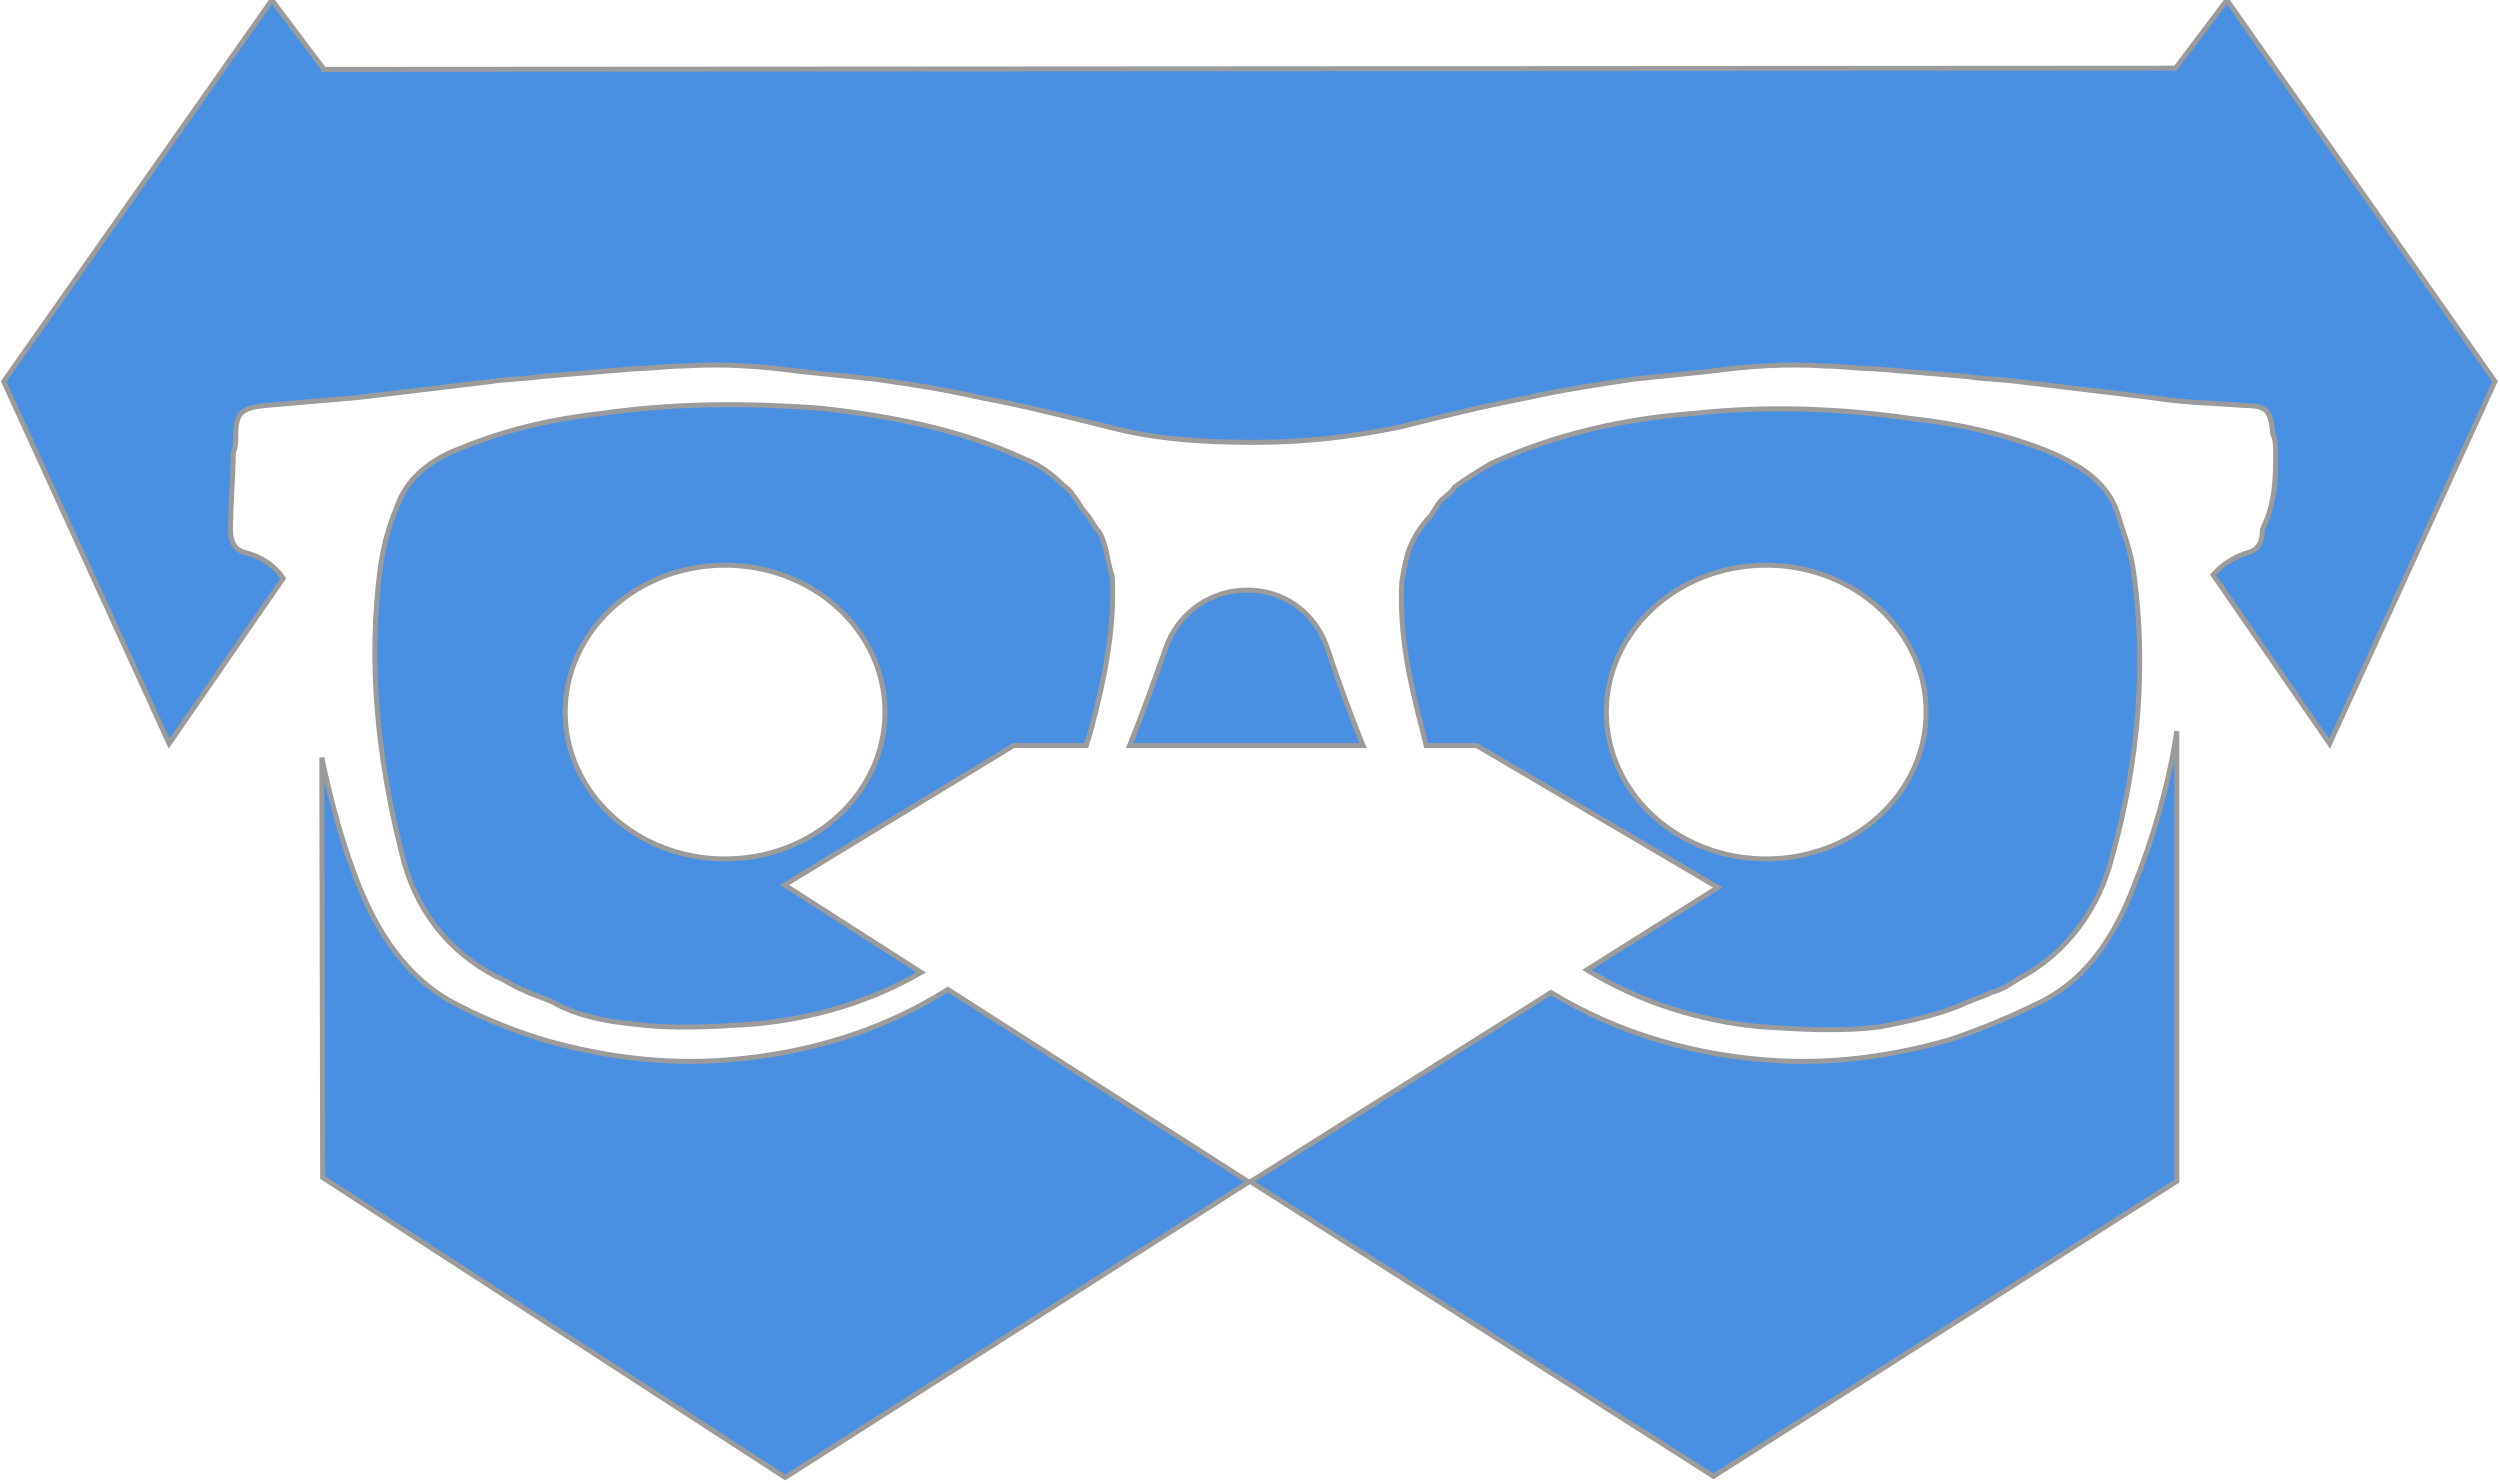
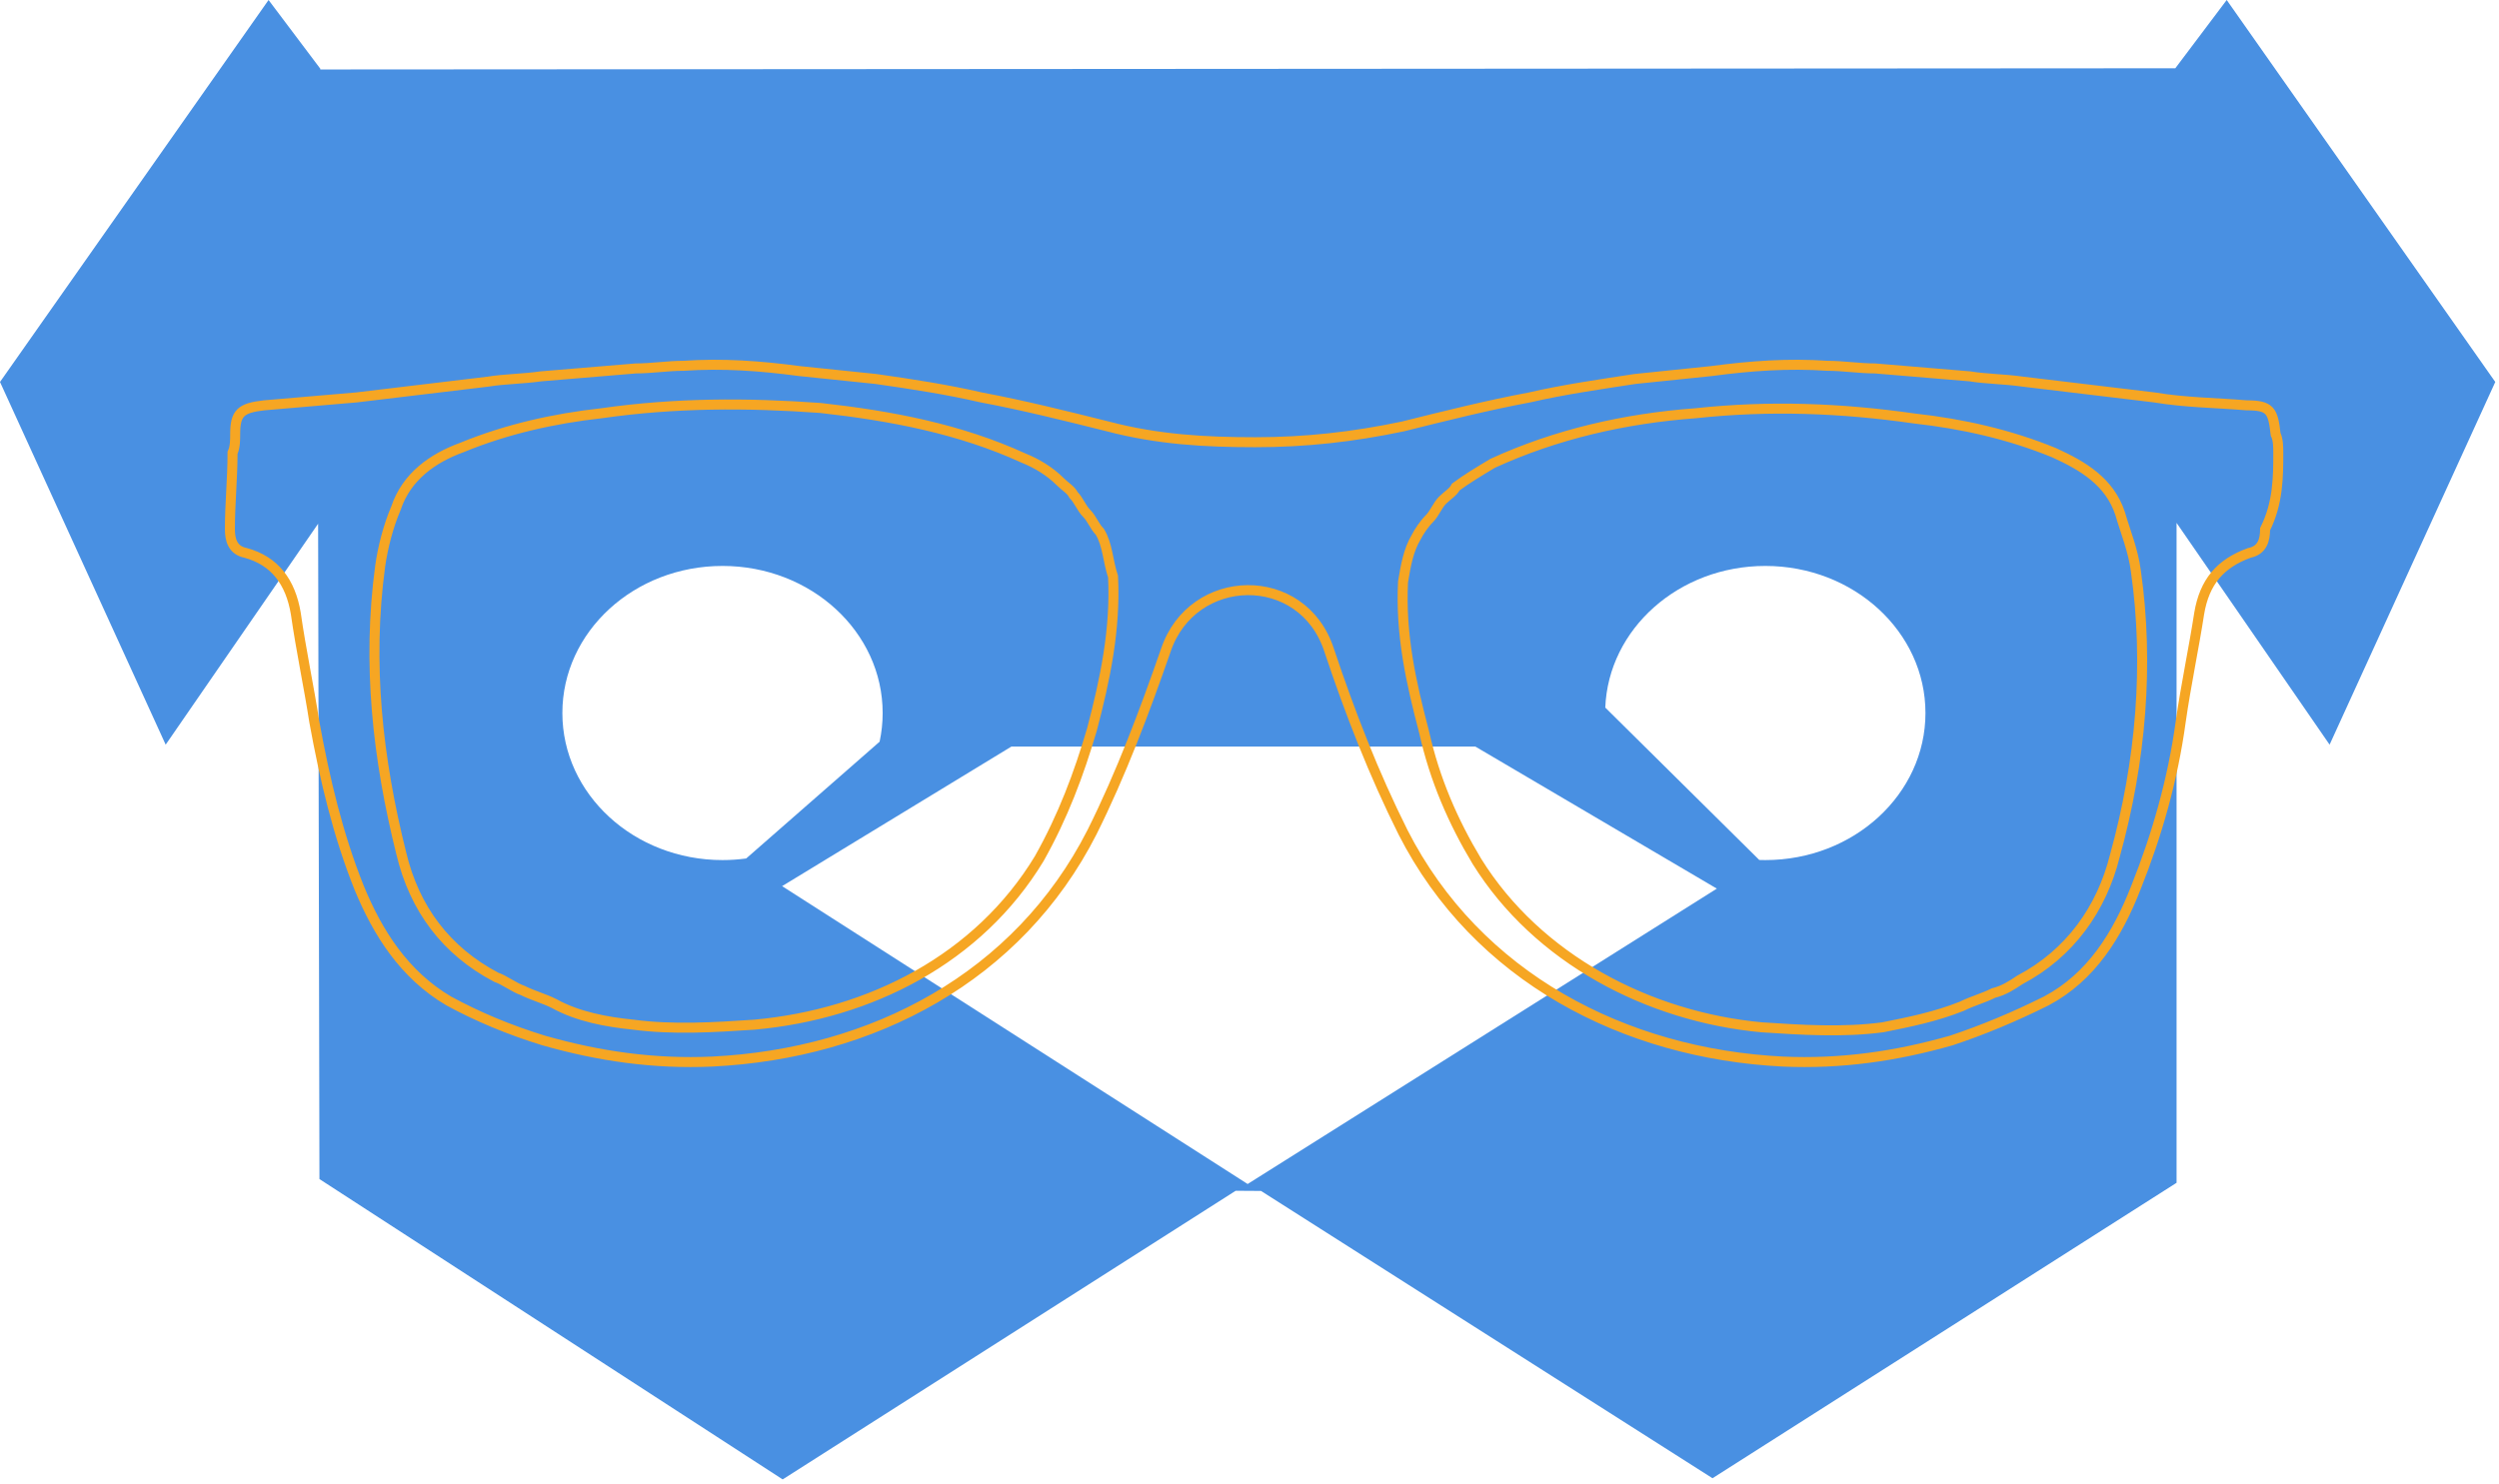
- <svg xmlns="http://www.w3.org/2000/svg" width="501px" height="297px" viewBox="0 0 501 297" version="1.1">
+ <svg xmlns="http://www.w3.org/2000/svg" width="500px" height="297px" viewBox="0 0 500 297" version="1.1">
  <defs />
  <g id="Page-1" stroke="none" stroke-width="1" fill="none" fill-rule="evenodd">
-     <g id="odin" transform="translate(-35, -43)" stroke="#9B9B9B" fill="#4990E2">
-       <path d="M285.622,279.803 L378.383,338.845 L471.231,279.72 L471.231,189.554 C469.57,200.434 466.53,210.846 462.553,220.789 C458.861,230.283 453.586,238.723 444.619,243.47 C438.29,246.635 431.96,249.272 425.631,251.382 C414.554,254.546 403.477,256.129 391.873,255.601 C375.344,254.775 359.39,250.207 345.815,241.899 L285.622,279.803 Z M285.24,279.875 L192.343,339.081 L99.66,278.972 L99.49,194.811 C101.368,203.799 103.713,212.459 107.045,220.789 C110.737,229.756 116.012,238.195 124.979,243.47 C130.781,246.635 137.11,249.272 143.967,251.382 C155.044,254.546 166.121,256.129 177.725,255.601 C194.937,254.755 211.243,249.984 224.948,241.288 L285.24,279.875 Z M261.377,192.413 C263.925,186.053 266.258,179.614 268.448,173.318 C273.722,157.494 295.876,156.966 301.15,173.318 C303.318,179.822 305.626,186.187 308.144,192.413 L261.377,192.413 Z M252.685,192.413 C253.025,191.329 253.356,190.239 253.679,189.141 C256.316,179.12 258.426,169.098 257.899,158.549 C256.844,155.384 256.844,152.219 255.261,149.582 C254.206,148.527 253.679,146.945 252.624,145.89 C251.569,144.835 251.042,143.252 249.987,142.198 C249.459,141.143 248.404,140.615 247.349,139.56 C245.24,137.45 242.602,135.868 239.965,134.813 C227.306,129.011 213.592,126.374 199.351,124.791 C184.582,123.736 170.34,123.736 155.571,125.846 C146.077,126.901 136.583,129.011 127.616,132.703 C121.814,134.813 116.539,138.505 114.43,144.835 C112.847,148.527 111.792,152.747 111.265,156.439 C108.628,175.955 110.737,194.944 115.485,213.932 C118.122,225.009 124.451,233.448 134.473,238.723 C136.055,239.25 138.165,240.833 139.748,241.36 C141.858,242.415 143.967,242.942 146.077,243.997 C150.824,246.635 156.626,247.689 161.901,248.217 C169.813,249.272 178.252,248.744 186.164,248.217 C198.086,247.133 209.59,243.683 219.604,237.868 L192.228,220.347 L238.106,192.413 L252.685,192.413 Z M353.018,237.363 C363.429,243.735 375.465,247.611 387.654,248.744 C395.566,249.272 404.005,249.799 411.917,248.744 C417.191,247.689 422.466,246.635 427.741,244.525 C429.85,243.47 431.96,242.942 434.07,241.887 C436.18,241.36 437.762,240.305 439.345,239.25 C449.366,233.976 455.696,225.009 458.333,214.46 C463.608,195.471 465.19,175.955 462.553,157.494 C462.025,153.274 460.443,149.582 459.388,145.89 C457.278,139.56 452.004,136.396 446.202,133.758 C437.235,130.066 427.741,127.956 418.246,126.901 C403.477,124.791 389.236,124.264 374.467,125.846 C360.226,126.901 346.512,130.066 333.853,135.868 C331.216,137.45 328.578,139.033 326.468,140.615 C325.941,141.67 324.886,142.198 323.831,143.252 C322.776,144.307 322.249,145.89 321.194,146.945 C320.139,148 319.084,149.582 318.556,150.637 C316.974,153.274 316.447,156.439 315.919,159.604 C315.392,170.153 317.502,179.647 320.139,189.669 C320.344,190.593 320.565,191.508 320.8,192.413 L330.935,192.413 L379.249,220.845 L353.018,237.363 Z M91.753,158.892 L68.894,192.031 L35.745,119.444 L89.48,43 L99.829,56.748 L99.829,56.904 L470.98,56.664 L481.266,43 L535,119.444 L501.851,192.031 L478.514,158.2 C480.156,156.265 482.374,154.841 485.234,153.802 C487.871,153.274 488.398,151.164 488.398,149.055 C491.036,143.78 491.036,138.505 491.036,133.758 C491.036,132.703 491.036,131.121 490.508,130.066 C489.981,125.319 489.453,124.264 484.706,124.264 C478.377,123.736 472.575,123.736 466.245,122.682 C457.278,121.627 448.839,120.572 439.872,119.517 C436.18,118.989 432.488,118.989 429.323,118.462 C422.993,117.934 416.664,117.407 410.334,116.88 C407.17,116.88 404.005,116.352 400.84,116.352 C392.928,115.825 385.544,116.352 377.632,117.407 C372.357,117.934 367.61,118.462 362.336,118.989 C355.479,120.044 348.094,121.099 341.237,122.682 C332.798,124.264 324.359,126.374 315.919,128.484 C305.897,130.593 296.403,131.648 286.381,131.648 C276.36,131.648 266.865,131.121 256.844,128.484 C248.404,126.374 239.965,124.264 231.526,122.682 C224.669,121.099 217.812,120.044 210.427,118.989 C205.153,118.462 200.406,117.934 195.131,117.407 C187.219,116.352 179.835,115.825 171.923,116.352 C168.758,116.352 165.593,116.88 162.428,116.88 C156.099,117.407 149.769,117.934 143.44,118.462 C139.748,118.989 136.055,118.989 132.891,119.517 C123.924,120.572 115.485,121.627 106.518,122.682 C100.188,123.209 94.386,123.736 88.057,124.264 C83.31,124.791 82.255,125.846 82.255,130.066 C82.255,131.121 82.255,132.703 81.727,133.758 C81.727,139.033 81.2,143.78 81.2,149.055 C81.2,151.164 81.727,153.274 84.364,153.802 C87.633,154.693 90.065,156.421 91.753,158.892 Z M180.306,215.131 C198.002,215.131 212.347,201.953 212.347,185.697 C212.347,169.442 198.002,156.264 180.306,156.264 C162.609,156.264 148.264,169.442 148.264,185.697 C148.264,201.953 162.609,215.131 180.306,215.131 Z M388.949,215.131 C406.645,215.131 420.991,201.953 420.991,185.697 C420.991,169.442 406.645,156.264 388.949,156.264 C371.253,156.264 356.908,169.442 356.908,185.697 C356.908,201.953 371.253,215.131 388.949,215.131 Z" id="chochini" />
+     <g id="odin" transform="translate(-35, -43)">
+       <g transform="translate(35, 43)">
+         <path d="M252.305,238.349 L342.638,295.845 L435.486,236.72 L435.486,104.643 L466.106,149.031 L499.255,76.444 L445.52,0 L435.235,13.664 L64.083,13.904 L64.083,13.748 L53.734,0 L2.13162821e-14,76.444 L33.149,149.031 L63.649,104.816 L63.915,235.972 L156.597,296.081 L247.234,238.316 L252.305,238.349 Z M149.295,171.812 C147.75,172.022 146.169,172.131 144.56,172.131 C126.864,172.131 112.519,158.953 112.519,142.697 C112.519,126.442 126.864,113.264 144.56,113.264 C162.257,113.264 176.602,126.442 176.602,142.697 C176.602,144.662 176.392,146.582 175.993,148.44 L149.295,171.812 Z M321.184,141.612 C321.806,125.859 335.904,113.264 353.204,113.264 C370.9,113.264 385.246,126.442 385.246,142.697 C385.246,158.953 370.9,172.131 353.204,172.131 C352.8,172.131 352.398,172.124 351.997,172.111 L321.184,141.612 Z M249.627,236.96 L156.483,177.347 L202.36,149.413 L295.19,149.413 L343.504,177.845 L249.627,236.96 Z" id="cara" fill="#4990E2" />
+         <path d="M455.836,90.613 C455.836,89.558 455.836,87.976 455.309,86.921 C454.781,82.174 454.254,81.119 449.507,81.119 C443.177,80.591 437.375,80.591 431.045,79.536 C422.079,78.482 413.639,77.427 404.672,76.372 C400.98,75.844 397.288,75.844 394.123,75.317 C387.794,74.789 381.464,74.262 375.135,73.734 C371.97,73.734 368.805,73.207 365.64,73.207 C357.729,72.679 350.344,73.207 342.432,74.262 C337.158,74.789 332.411,75.317 327.136,75.844 C320.279,76.899 312.895,77.954 306.038,79.536 C297.598,81.119 289.159,83.229 280.719,85.338 C270.698,87.448 261.203,88.503 251.182,88.503 C241.16,88.503 231.666,87.976 221.644,85.338 C213.205,83.229 204.765,81.119 196.326,79.536 C189.469,77.954 182.612,76.899 175.228,75.844 C169.953,75.317 165.206,74.789 159.931,74.262 C152.019,73.207 144.635,72.679 136.723,73.207 C133.558,73.207 130.394,73.734 127.229,73.734 C120.899,74.262 114.57,74.789 108.24,75.317 C104.548,75.844 100.856,75.844 97.691,76.372 C88.724,77.427 80.285,78.482 71.318,79.536 C64.989,80.064 59.186,80.591 52.857,81.119 C48.11,81.646 47.055,82.701 47.055,86.921 C47.055,87.976 47.055,89.558 46.527,90.613 C46.527,95.888 46,100.635 46,105.909 C46,108.019 46.527,110.129 49.165,110.657 C54.967,112.239 58.132,116.459 59.186,122.788 C60.241,130.173 61.824,137.557 62.879,144.414 C64.989,156.018 67.626,167.095 71.846,177.644 C75.538,186.611 80.812,195.05 89.779,200.325 C95.581,203.489 101.911,206.127 108.768,208.237 C119.844,211.401 130.921,212.984 142.525,212.456 C174.7,210.874 203.71,195.578 218.479,166.567 C224.281,154.963 229.028,142.304 233.248,130.173 C238.523,114.349 260.676,113.821 265.951,130.173 C270.17,142.832 274.917,154.963 280.719,166.567 C295.488,195.578 325.026,210.874 356.674,212.456 C368.278,212.984 379.354,211.401 390.431,208.237 C396.761,206.127 403.09,203.489 409.42,200.325 C418.386,195.578 423.661,187.138 427.353,177.644 C431.573,167.095 434.738,156.018 436.32,144.414 C437.375,137.03 438.957,129.645 440.012,122.788 C441.067,116.459 444.232,112.766 450.034,110.657 C452.671,110.129 453.199,108.019 453.199,105.909 C455.836,100.635 455.836,95.36 455.836,90.613 L455.836,90.613 Z M218.479,145.996 C215.842,154.963 212.677,163.403 207.93,171.842 C195.799,191.885 174.173,202.962 150.964,205.072 C143.053,205.599 134.613,206.127 126.701,205.072 C121.427,204.544 115.625,203.489 110.878,200.852 C108.768,199.797 106.658,199.27 104.548,198.215 C102.966,197.687 100.856,196.105 99.273,195.578 C89.252,190.303 82.922,181.864 80.285,170.787 C75.538,151.798 73.428,132.81 76.065,113.294 C76.593,109.602 77.648,105.382 79.23,101.69 C81.34,95.36 86.614,91.668 92.416,89.558 C101.383,85.866 110.878,83.756 120.372,82.701 C135.141,80.591 149.382,80.591 164.151,81.646 C178.392,83.229 192.106,85.866 204.765,91.668 C207.403,92.723 210.04,94.305 212.15,96.415 C213.205,97.47 214.26,97.998 214.787,99.052 C215.842,100.107 216.369,101.69 217.424,102.745 C218.479,103.8 219.007,105.382 220.062,106.437 C221.644,109.074 221.644,112.239 222.699,115.404 C223.226,125.953 221.117,135.975 218.479,145.996 L218.479,145.996 Z M423.134,171.314 C420.496,181.864 414.167,190.83 404.145,196.105 C402.563,197.16 400.98,198.215 398.87,198.742 C396.761,199.797 394.651,200.325 392.541,201.38 C387.266,203.489 381.992,204.544 376.717,205.599 C368.805,206.654 360.366,206.127 352.454,205.599 C329.773,203.489 307.62,191.885 295.488,172.369 C290.741,164.457 287.049,156.018 284.939,146.524 C282.302,136.502 280.192,127.008 280.719,116.459 C281.247,113.294 281.774,110.129 283.357,107.492 C283.884,106.437 284.939,104.854 285.994,103.8 C287.049,102.745 287.576,101.162 288.631,100.107 C289.686,99.052 290.741,98.525 291.269,97.47 C293.379,95.888 296.016,94.305 298.653,92.723 C311.312,86.921 325.026,83.756 339.268,82.701 C354.036,81.119 368.278,81.646 383.047,83.756 C392.541,84.811 402.035,86.921 411.002,90.613 C416.804,93.25 422.079,96.415 424.188,102.745 C425.243,106.437 426.826,110.129 427.353,114.349 C429.991,132.81 428.408,152.326 423.134,171.314 L423.134,171.314 Z" id="Lentes" stroke="#F6A623" stroke-width="2" />
+       </g>
    </g>
  </g>
</svg>
